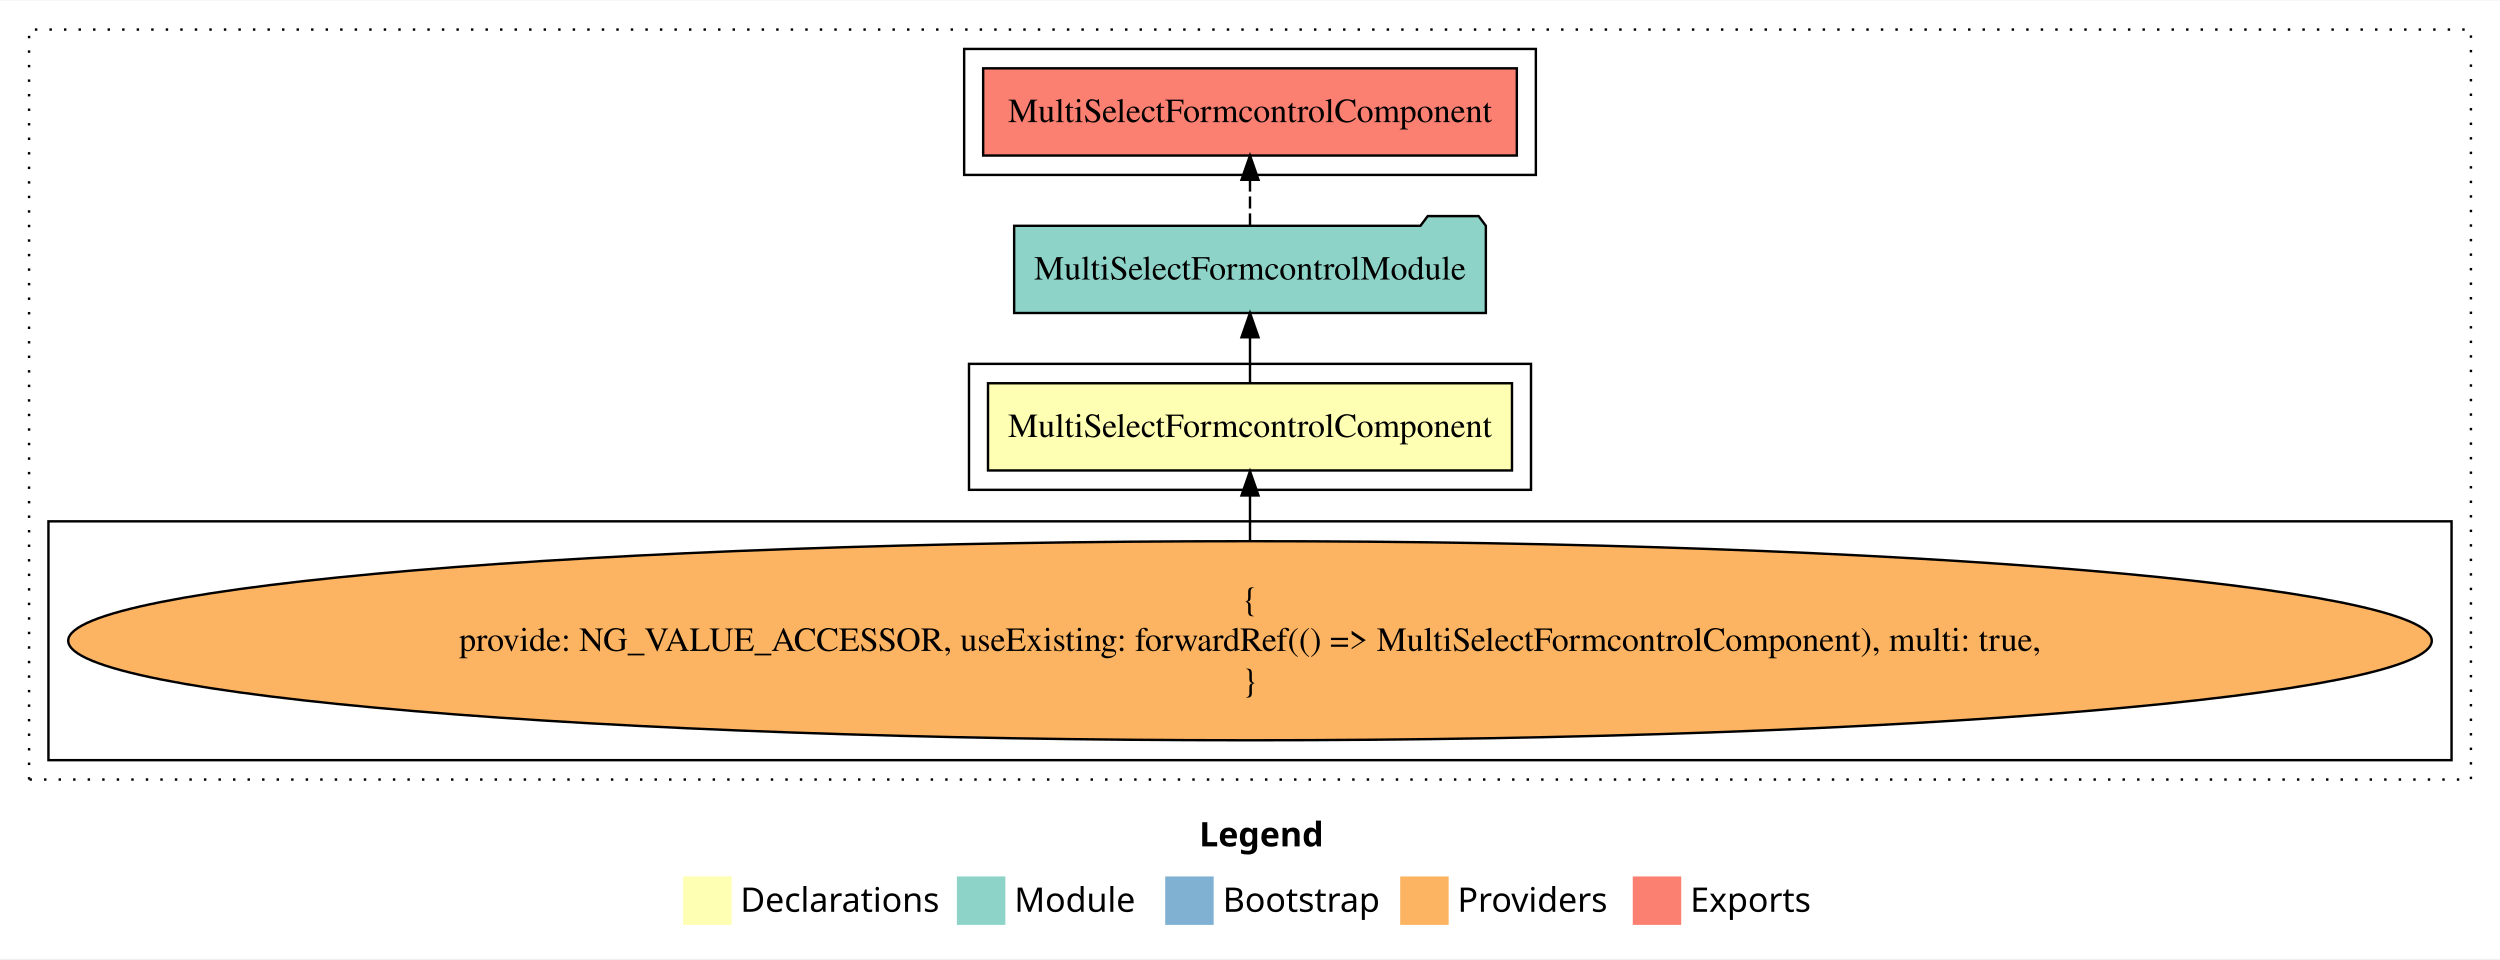
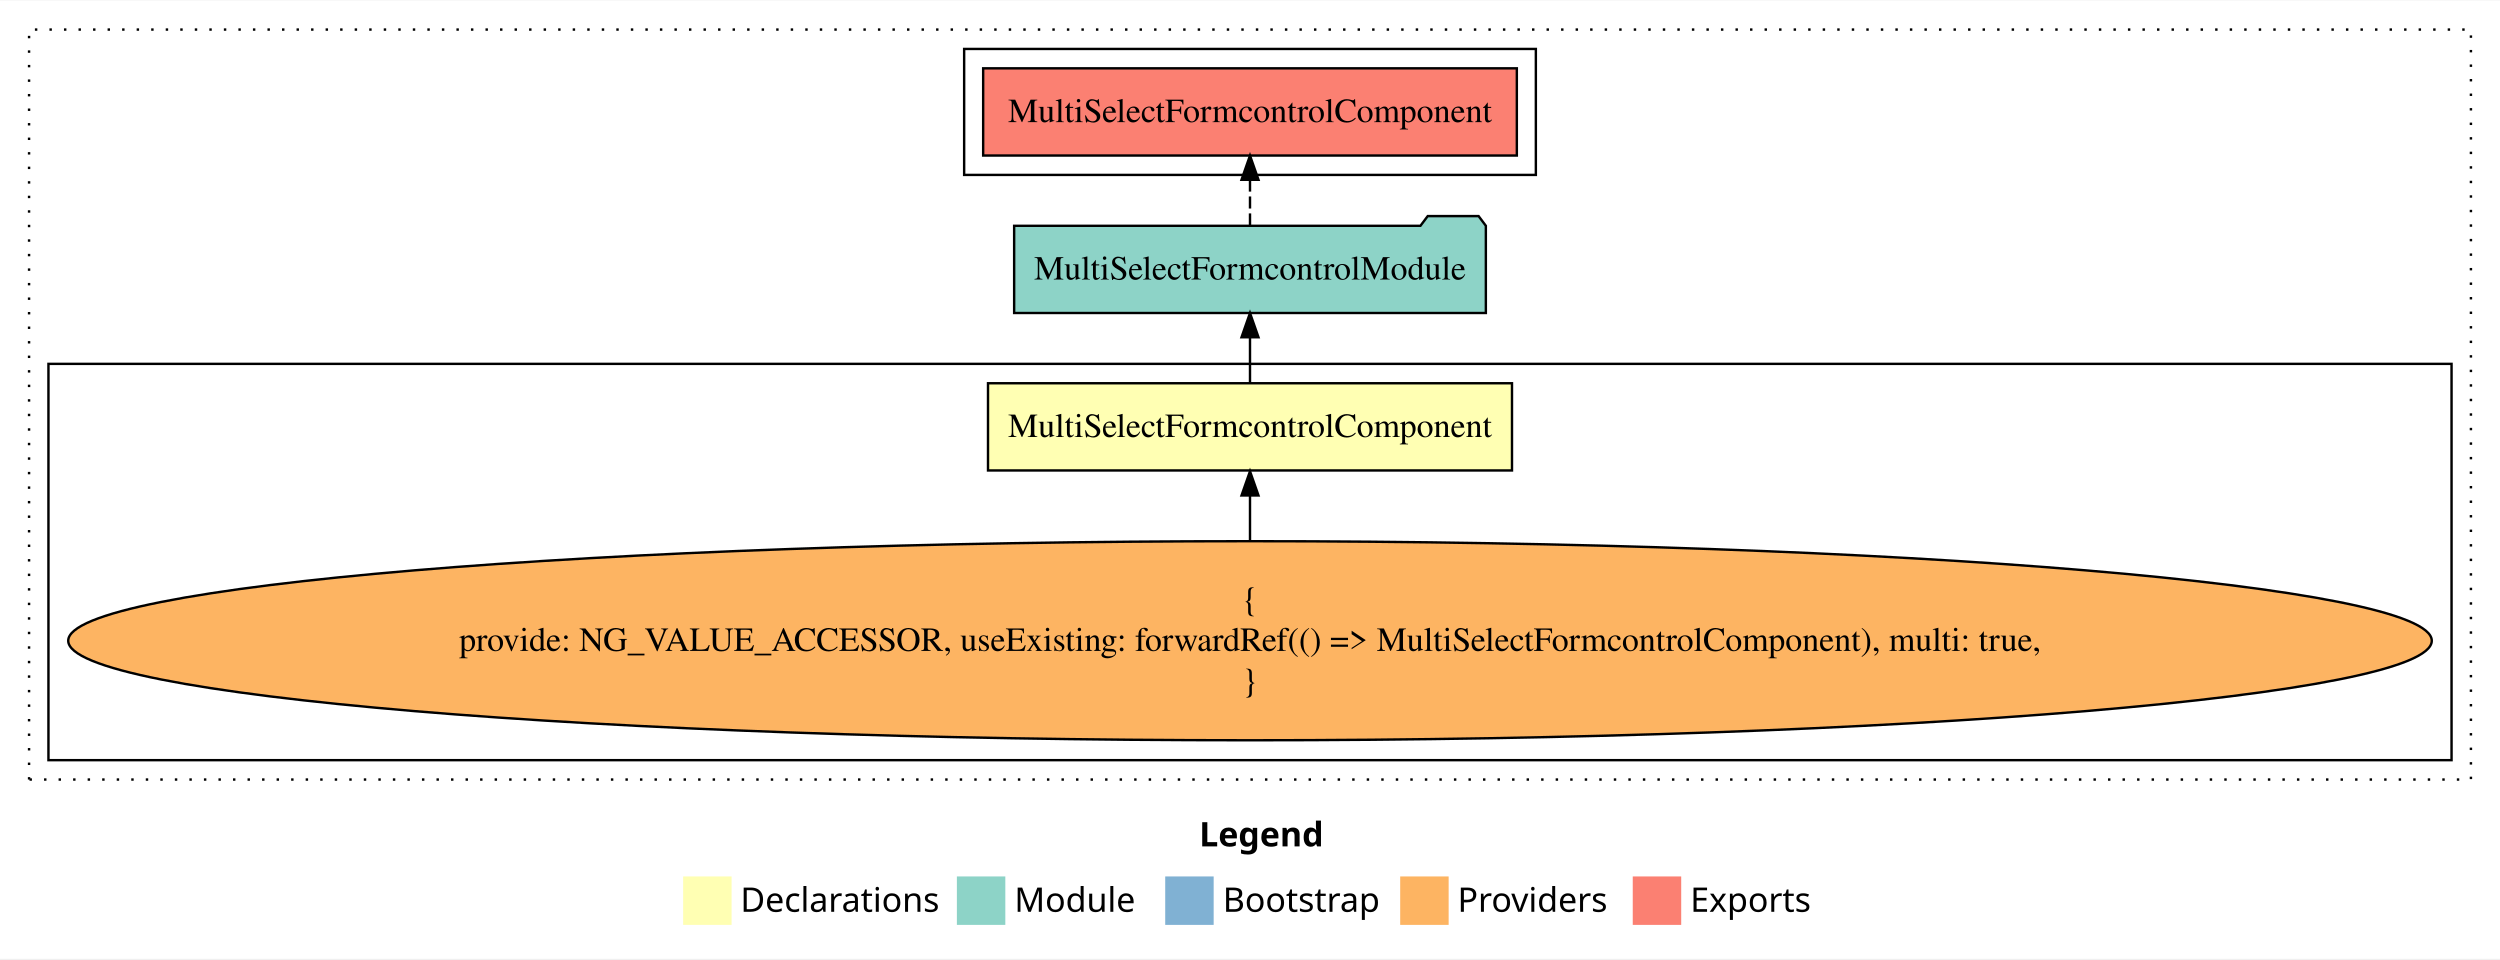
<svg xmlns="http://www.w3.org/2000/svg" width="1032pt" height="396pt" viewBox="0.00 0.00 1032.00 395.59">
  <g id="graph0" class="graph" transform="scale(1 1) rotate(0) translate(4 391.59)">
    <polygon fill="white" stroke="transparent" points="-4,4 -4,-391.59 1028,-391.59 1028,4 -4,4" />
    <text text-anchor="start" x="491.01" y="-42.4" font-family="Times-12" font-weight="bold" font-size="14.00">Legend</text>
    <polygon fill="#ffffb3" stroke="transparent" points="278,-10 278,-30 298,-30 298,-10 278,-10" />
    <text text-anchor="start" x="301.63" y="-15.4" font-family="Times-12" font-size="14.00">  Declarations</text>
    <polygon fill="#8dd3c7" stroke="transparent" points="391,-10 391,-30 411,-30 411,-10 391,-10" />
    <text text-anchor="start" x="414.73" y="-15.4" font-family="Times-12" font-size="14.00">  Module</text>
    <polygon fill="#80b1d3" stroke="transparent" points="477,-10 477,-30 497,-30 497,-10 477,-10" />
    <text text-anchor="start" x="500.78" y="-15.4" font-family="Times-12" font-size="14.00">  Bootstrap</text>
    <polygon fill="#fdb462" stroke="transparent" points="574,-10 574,-30 594,-30 594,-10 574,-10" />
    <text text-anchor="start" x="597.67" y="-15.4" font-family="Times-12" font-size="14.00">  Providers</text>
    <polygon fill="#fb8072" stroke="transparent" points="670,-10 670,-30 690,-30 690,-10 670,-10" />
    <text text-anchor="start" x="693.73" y="-15.4" font-family="Times-12" font-size="14.00">  Exports</text>
    <g id="clust1" class="cluster">
      <polygon fill="none" stroke="black" stroke-dasharray="1,5" points="8,-70 8,-379.59 1016,-379.59 1016,-70 8,-70" />
    </g>
-     <g id="clust2" class="cluster">
-       <polygon fill="none" stroke="black" points="396,-189.59 396,-241.59 628,-241.59 628,-189.59 396,-189.59" />
+     <g id="clust3" class="cluster">
+       <polygon fill="none" stroke="black" points="16,-78 16,-241.59 1008,-241.59 1008,-78 16,-78" />
    </g>
    <g id="clust5" class="cluster">
      <polygon fill="none" stroke="black" points="394,-319.59 394,-371.59 630,-371.59 630,-319.59 394,-319.59" />
-     </g>
-     <g id="clust3" class="cluster">
-       <polygon fill="none" stroke="black" points="16,-78 16,-176.59 1008,-176.59 1008,-78 16,-78" />
    </g>
    <g id="node1" class="node">
      <polygon fill="#ffffb3" stroke="black" points="620.15,-233.59 403.85,-233.59 403.85,-197.59 620.15,-197.59 620.15,-233.59" />
      <text text-anchor="middle" x="512" y="-211.39" font-family="Times,serif" font-size="14.00">MultiSelectFormcontrolComponent</text>
    </g>
    <g id="node2" class="node">
      <polygon fill="#8dd3c7" stroke="black" points="609.36,-298.59 606.36,-302.59 585.36,-302.59 582.36,-298.59 414.64,-298.59 414.64,-262.59 609.36,-262.59 609.36,-298.59" />
      <text text-anchor="middle" x="512" y="-276.39" font-family="Times,serif" font-size="14.00">MultiSelectFormcontrolModule</text>
    </g>
    <g id="edge1" class="edge">
      <path fill="none" stroke="black" d="M512,-233.7C512,-233.7 512,-252.58 512,-252.58" />
      <polygon fill="black" stroke="black" points="508.5,-252.58 512,-262.58 515.5,-252.58 508.5,-252.58" />
    </g>
    <g id="node4" class="node">
      <polygon fill="#fb8072" stroke="black" points="622.15,-363.59 401.85,-363.59 401.85,-327.59 622.15,-327.59 622.15,-363.59" />
      <text text-anchor="middle" x="512" y="-341.39" font-family="Times,serif" font-size="14.00">MultiSelectFormcontrolComponent </text>
    </g>
    <g id="edge3" class="edge">
      <path fill="none" stroke="black" stroke-dasharray="5,2" d="M512,-298.7C512,-298.7 512,-317.58 512,-317.58" />
      <polygon fill="black" stroke="black" points="508.5,-317.58 512,-327.58 515.5,-317.58 508.5,-317.58" />
    </g>
    <g id="node3" class="node">
      <ellipse fill="#fdb462" stroke="black" cx="512" cy="-127.3" rx="487.84" ry="41.09" />
      <text text-anchor="middle" x="512" y="-139.9" font-family="Times,serif" font-size="14.00">{</text>
      <text text-anchor="middle" x="512" y="-123.1" font-family="Times,serif" font-size="14.00">    provide: NG_VALUE_ACCESSOR, useExisting: forwardRef(() =&gt; MultiSelectFormcontrolComponent), multi: true,</text>
      <text text-anchor="middle" x="512" y="-106.3" font-family="Times,serif" font-size="14.00">}</text>
    </g>
    <g id="edge2" class="edge">
      <path fill="none" stroke="black" d="M512,-168.6C512,-168.6 512,-187.26 512,-187.26" />
      <polygon fill="black" stroke="black" points="508.5,-187.26 512,-197.26 515.5,-187.26 508.5,-187.26" />
    </g>
  </g>
</svg>
